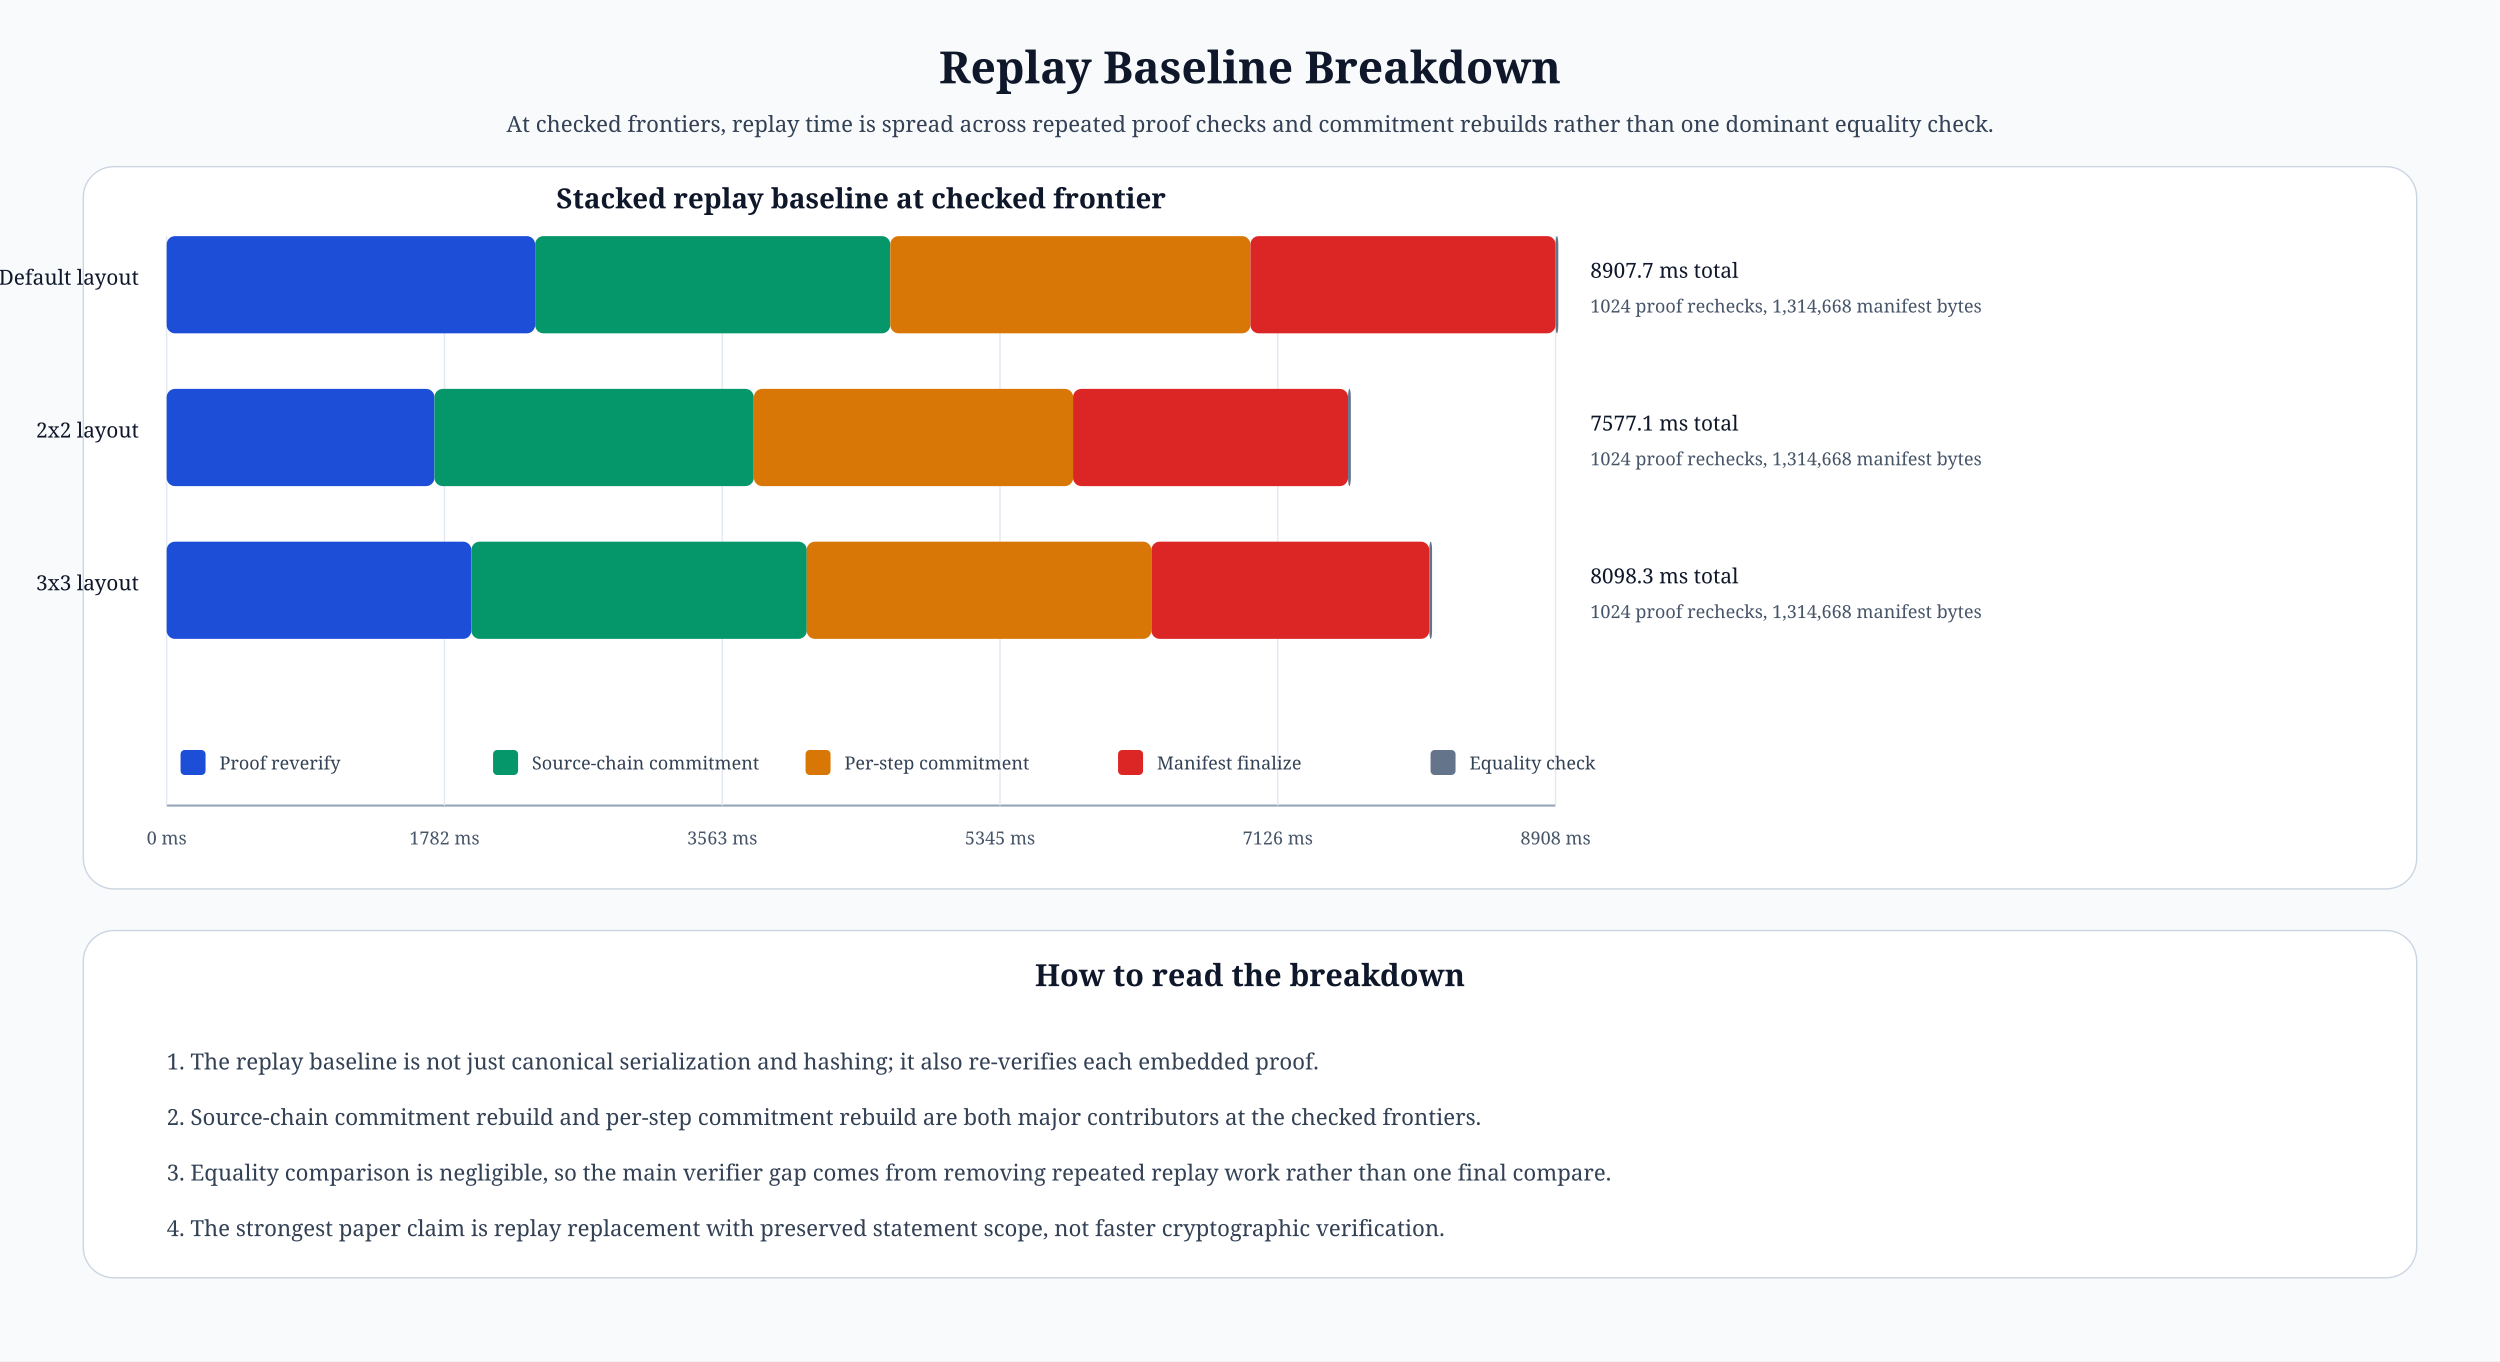
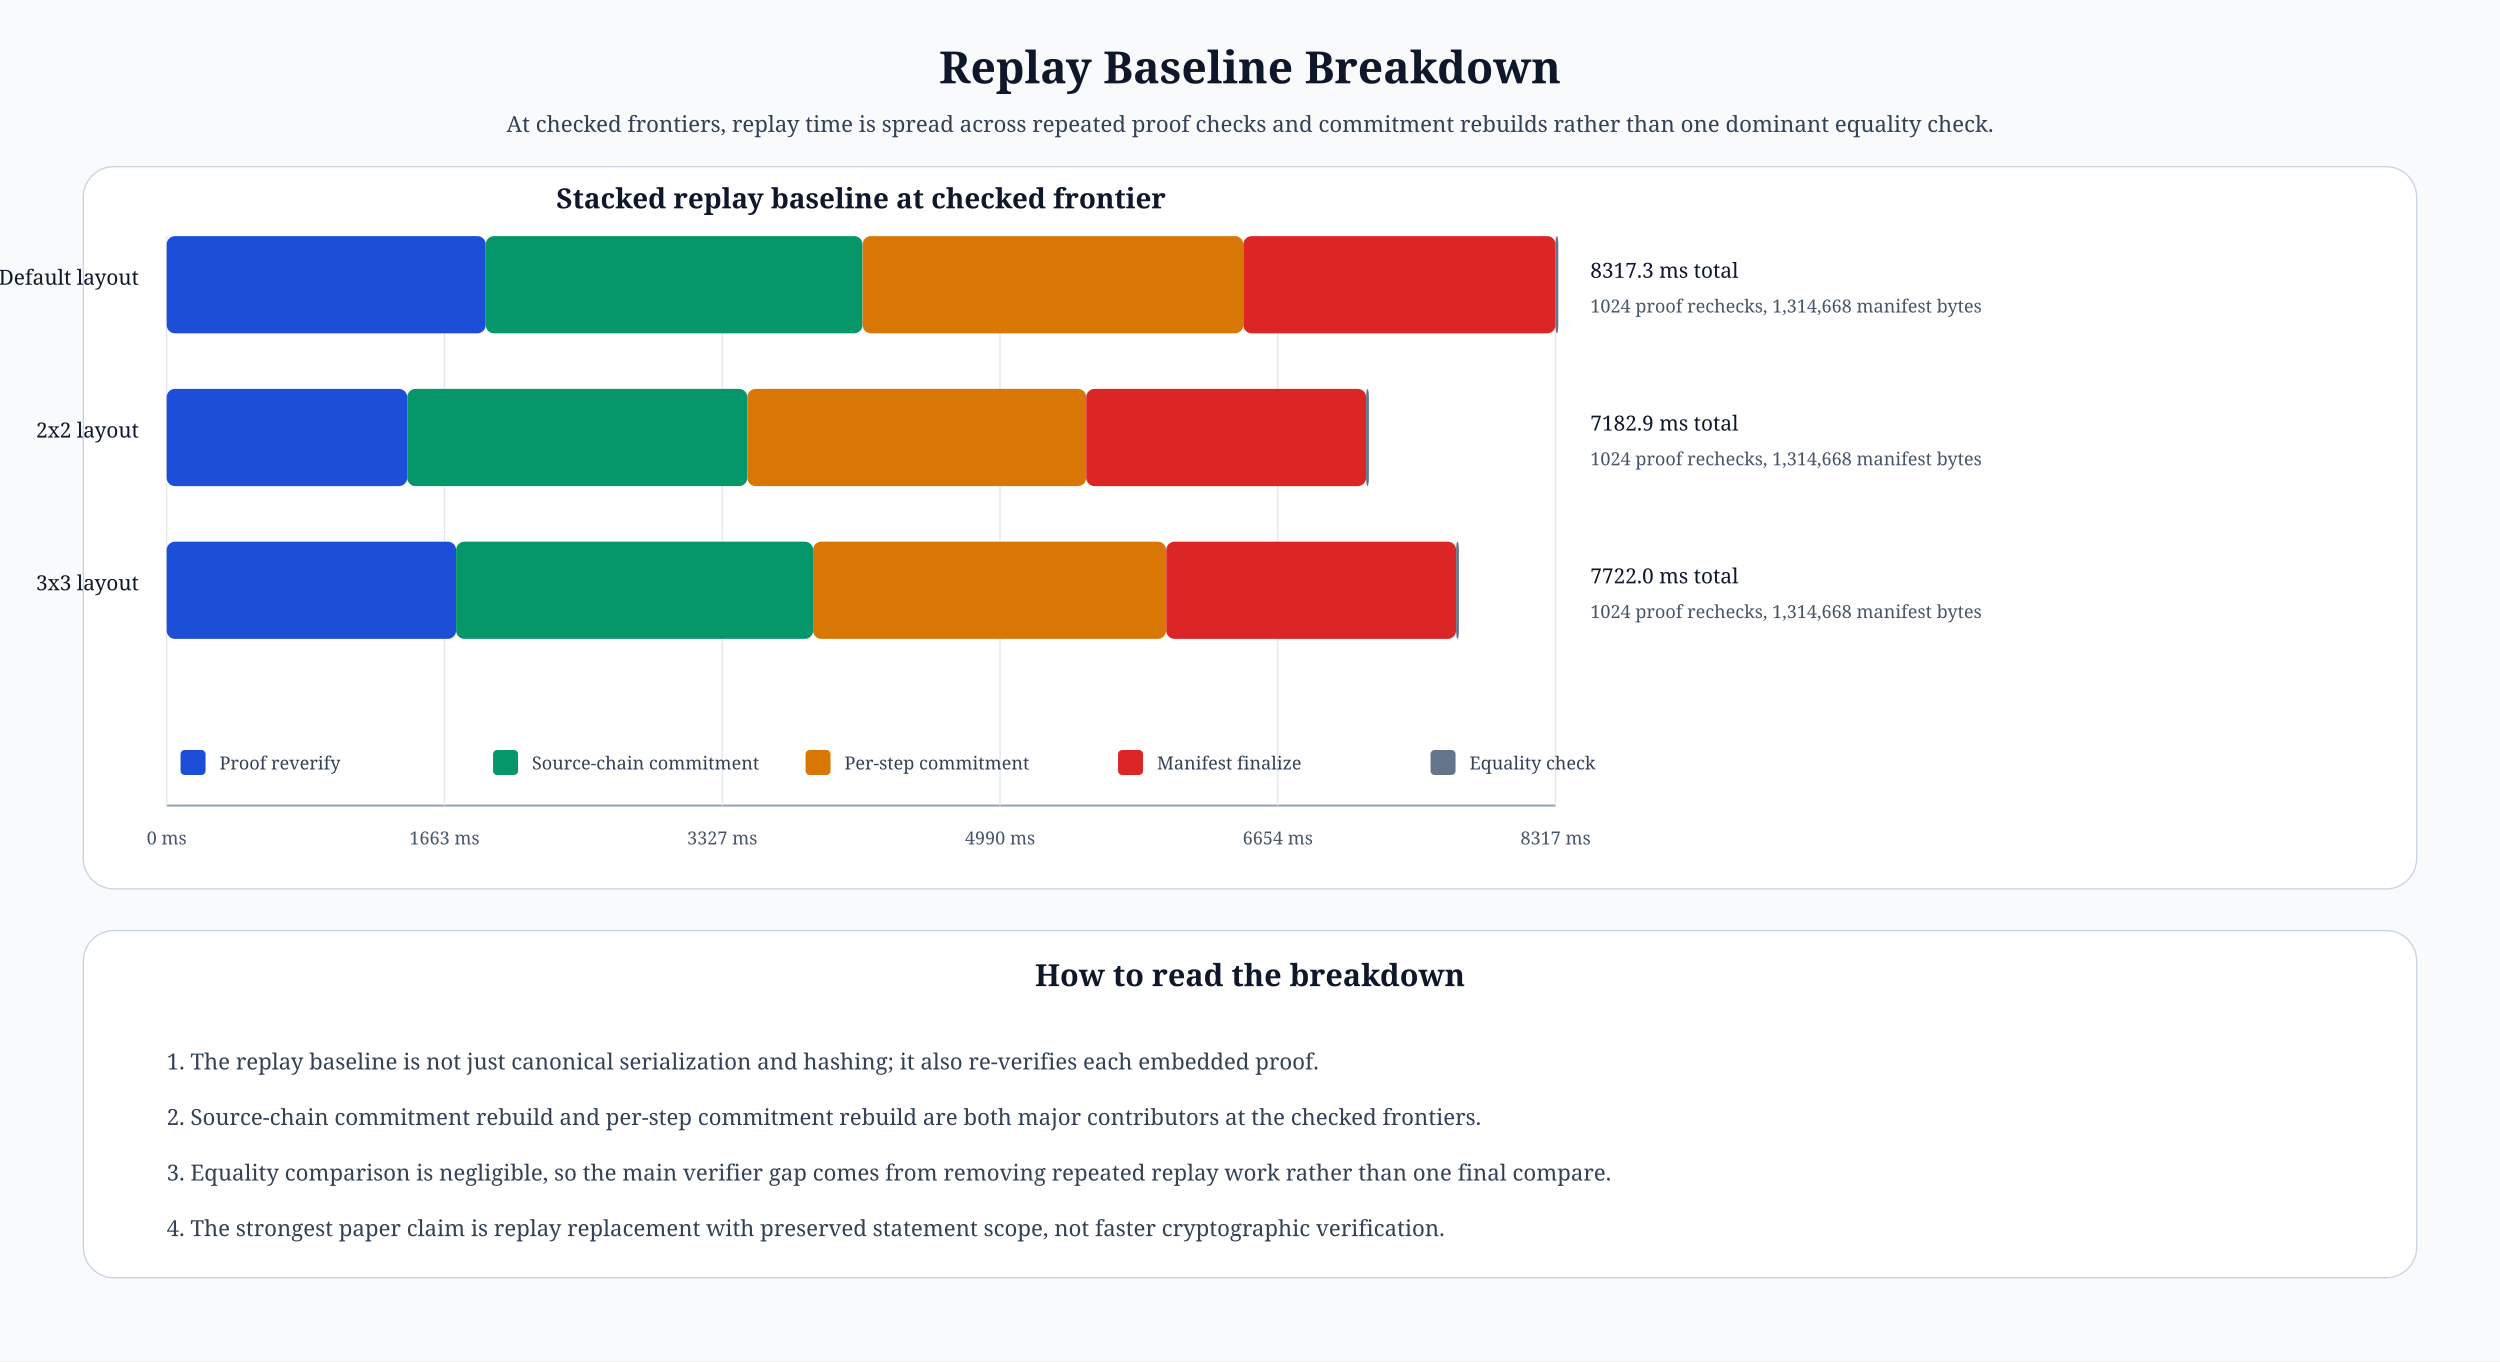
<svg xmlns="http://www.w3.org/2000/svg" width="1800" height="980" viewBox="0 0 1800 980">
  <rect width="100%" height="100%" fill="#F8FAFC" />
  <text x="900.0" y="60.0" text-anchor="middle" font-family="STIX Two Text, Georgia, serif" font-size="32" font-weight="700" fill="#0F172A">Replay Baseline Breakdown</text>
  <text x="900.0" y="95.0" text-anchor="middle" font-family="STIX Two Text, Georgia, serif" font-size="16" font-weight="400" fill="#334155">At checked frontiers, replay time is spread across repeated proof checks and commitment rebuilds rather than one dominant equality check.</text>
  <rect x="60" y="120" width="1680" height="520" rx="22" fill="#FFFFFF" stroke="#CBD5E1" />
  <text x="620.0" y="150.0" text-anchor="middle" font-family="STIX Two Text, Georgia, serif" font-size="20" font-weight="700" fill="#0F172A">Stacked replay baseline at checked frontier</text>
  <line x1="120" y1="580" x2="1120" y2="580" stroke="#94A3B8" stroke-width="1.5" />
  <line x1="120.0" y1="170" x2="120.0" y2="580" stroke="#E2E8F0" stroke-width="1" />
  <text x="120.0" y="608.0" text-anchor="middle" font-family="STIX Two Text, Georgia, serif" font-size="13" font-weight="400" fill="#475569">0 ms</text>
  <line x1="320.0" y1="170" x2="320.0" y2="580" stroke="#E2E8F0" stroke-width="1" />
-   <text x="320.0" y="608.0" text-anchor="middle" font-family="STIX Two Text, Georgia, serif" font-size="13" font-weight="400" fill="#475569">1782 ms</text>
+   <text x="320.0" y="608.0" text-anchor="middle" font-family="STIX Two Text, Georgia, serif" font-size="13" font-weight="400" fill="#475569">1663 ms</text>
  <line x1="520.0" y1="170" x2="520.0" y2="580" stroke="#E2E8F0" stroke-width="1" />
-   <text x="520.0" y="608.0" text-anchor="middle" font-family="STIX Two Text, Georgia, serif" font-size="13" font-weight="400" fill="#475569">3563 ms</text>
+   <text x="520.0" y="608.0" text-anchor="middle" font-family="STIX Two Text, Georgia, serif" font-size="13" font-weight="400" fill="#475569">3327 ms</text>
  <line x1="720.0" y1="170" x2="720.0" y2="580" stroke="#E2E8F0" stroke-width="1" />
-   <text x="720.0" y="608.0" text-anchor="middle" font-family="STIX Two Text, Georgia, serif" font-size="13" font-weight="400" fill="#475569">5345 ms</text>
+   <text x="720.0" y="608.0" text-anchor="middle" font-family="STIX Two Text, Georgia, serif" font-size="13" font-weight="400" fill="#475569">4990 ms</text>
  <line x1="920.0" y1="170" x2="920.0" y2="580" stroke="#E2E8F0" stroke-width="1" />
-   <text x="920.0" y="608.0" text-anchor="middle" font-family="STIX Two Text, Georgia, serif" font-size="13" font-weight="400" fill="#475569">7126 ms</text>
+   <text x="920.0" y="608.0" text-anchor="middle" font-family="STIX Two Text, Georgia, serif" font-size="13" font-weight="400" fill="#475569">6654 ms</text>
  <line x1="1120.0" y1="170" x2="1120.0" y2="580" stroke="#E2E8F0" stroke-width="1" />
-   <text x="1120.0" y="608.0" text-anchor="middle" font-family="STIX Two Text, Georgia, serif" font-size="13" font-weight="400" fill="#475569">8908 ms</text>
+   <text x="1120.0" y="608.0" text-anchor="middle" font-family="STIX Two Text, Georgia, serif" font-size="13" font-weight="400" fill="#475569">8317 ms</text>
  <text x="100.0" y="205.0" text-anchor="end" font-family="STIX Two Text, Georgia, serif" font-size="15" font-weight="400" fill="#0F172A">Default layout</text>
-   <rect x="120.0" y="170.0" width="265.3" height="70" fill="#1D4ED8" rx="6" />
-   <rect x="385.3" y="170.0" width="255.7" height="70" fill="#059669" rx="6" />
-   <rect x="641.0" y="170.0" width="259.3" height="70" fill="#D97706" rx="6" />
-   <rect x="900.3" y="170.0" width="219.7" height="70" fill="#DC2626" rx="6" />
+   <rect x="120.0" y="170.0" width="229.7" height="70" fill="#1D4ED8" rx="6" />
+   <rect x="349.7" y="170.0" width="271.3" height="70" fill="#059669" rx="6" />
+   <rect x="621.1" y="170.0" width="274.1" height="70" fill="#D97706" rx="6" />
+   <rect x="895.2" y="170.0" width="224.8" height="70" fill="#DC2626" rx="6" />
  <rect x="1120.0" y="170.0" width="2.0" height="70" fill="#64748B" rx="6" />
-   <text x="1145.0" y="200.0" text-anchor="start" font-family="STIX Two Text, Georgia, serif" font-size="15" font-weight="400" fill="#0F172A">8907.7 ms total</text>
+   <text x="1145.0" y="200.0" text-anchor="start" font-family="STIX Two Text, Georgia, serif" font-size="15" font-weight="400" fill="#0F172A">8317.3 ms total</text>
  <text x="1145.0" y="225.0" text-anchor="start" font-family="STIX Two Text, Georgia, serif" font-size="13" font-weight="400" fill="#475569">1024 proof rechecks, 1,314,668 manifest bytes</text>
  <text x="100.0" y="315.0" text-anchor="end" font-family="STIX Two Text, Georgia, serif" font-size="15" font-weight="400" fill="#0F172A">2x2 layout</text>
-   <rect x="120.0" y="280.0" width="192.8" height="70" fill="#1D4ED8" rx="6" />
-   <rect x="312.8" y="280.0" width="229.9" height="70" fill="#059669" rx="6" />
-   <rect x="542.8" y="280.0" width="229.9" height="70" fill="#D97706" rx="6" />
-   <rect x="772.6" y="280.0" width="198.0" height="70" fill="#DC2626" rx="6" />
-   <rect x="970.6" y="280.0" width="2.0" height="70" fill="#64748B" rx="6" />
-   <text x="1145.0" y="310.0" text-anchor="start" font-family="STIX Two Text, Georgia, serif" font-size="15" font-weight="400" fill="#0F172A">7577.1 ms total</text>
+   <rect x="120.0" y="280.0" width="173.2" height="70" fill="#1D4ED8" rx="6" />
+   <rect x="293.2" y="280.0" width="244.9" height="70" fill="#059669" rx="6" />
+   <rect x="538.1" y="280.0" width="244.0" height="70" fill="#D97706" rx="6" />
+   <rect x="782.1" y="280.0" width="201.5" height="70" fill="#DC2626" rx="6" />
+   <rect x="983.6" y="280.0" width="2.0" height="70" fill="#64748B" rx="6" />
+   <text x="1145.0" y="310.0" text-anchor="start" font-family="STIX Two Text, Georgia, serif" font-size="15" font-weight="400" fill="#0F172A">7182.9 ms total</text>
  <text x="1145.0" y="335.0" text-anchor="start" font-family="STIX Two Text, Georgia, serif" font-size="13" font-weight="400" fill="#475569">1024 proof rechecks, 1,314,668 manifest bytes</text>
  <text x="100.0" y="425.0" text-anchor="end" font-family="STIX Two Text, Georgia, serif" font-size="15" font-weight="400" fill="#0F172A">3x3 layout</text>
-   <rect x="120.0" y="390.0" width="219.4" height="70" fill="#1D4ED8" rx="6" />
-   <rect x="339.4" y="390.0" width="241.5" height="70" fill="#059669" rx="6" />
-   <rect x="580.8" y="390.0" width="248.2" height="70" fill="#D97706" rx="6" />
-   <rect x="829.0" y="390.0" width="200.1" height="70" fill="#DC2626" rx="6" />
-   <rect x="1029.1" y="390.0" width="2.0" height="70" fill="#64748B" rx="6" />
-   <text x="1145.0" y="420.0" text-anchor="start" font-family="STIX Two Text, Georgia, serif" font-size="15" font-weight="400" fill="#0F172A">8098.3 ms total</text>
+   <rect x="120.0" y="390.0" width="208.4" height="70" fill="#1D4ED8" rx="6" />
+   <rect x="328.4" y="390.0" width="257.1" height="70" fill="#059669" rx="6" />
+   <rect x="585.4" y="390.0" width="254.2" height="70" fill="#D97706" rx="6" />
+   <rect x="839.7" y="390.0" width="208.7" height="70" fill="#DC2626" rx="6" />
+   <rect x="1048.4" y="390.0" width="2.0" height="70" fill="#64748B" rx="6" />
+   <text x="1145.0" y="420.0" text-anchor="start" font-family="STIX Two Text, Georgia, serif" font-size="15" font-weight="400" fill="#0F172A">7722.0 ms total</text>
  <text x="1145.0" y="445.0" text-anchor="start" font-family="STIX Two Text, Georgia, serif" font-size="13" font-weight="400" fill="#475569">1024 proof rechecks, 1,314,668 manifest bytes</text>
  <rect x="130" y="540" width="18" height="18" rx="3" fill="#1D4ED8" />
  <text x="158.0" y="554.0" text-anchor="start" font-family="STIX Two Text, Georgia, serif" font-size="13" font-weight="400" fill="#334155">Proof reverify</text>
  <rect x="355" y="540" width="18" height="18" rx="3" fill="#059669" />
  <text x="383.0" y="554.0" text-anchor="start" font-family="STIX Two Text, Georgia, serif" font-size="13" font-weight="400" fill="#334155">Source-chain commitment</text>
  <rect x="580" y="540" width="18" height="18" rx="3" fill="#D97706" />
  <text x="608.0" y="554.0" text-anchor="start" font-family="STIX Two Text, Georgia, serif" font-size="13" font-weight="400" fill="#334155">Per-step commitment</text>
  <rect x="805" y="540" width="18" height="18" rx="3" fill="#DC2626" />
  <text x="833.0" y="554.0" text-anchor="start" font-family="STIX Two Text, Georgia, serif" font-size="13" font-weight="400" fill="#334155">Manifest finalize</text>
  <rect x="1030" y="540" width="18" height="18" rx="3" fill="#64748B" />
  <text x="1058.0" y="554.0" text-anchor="start" font-family="STIX Two Text, Georgia, serif" font-size="13" font-weight="400" fill="#334155">Equality check</text>
  <rect x="60" y="670" width="1680" height="250" rx="22" fill="#FFFFFF" stroke="#CBD5E1" />
  <text x="900.0" y="710.0" text-anchor="middle" font-family="STIX Two Text, Georgia, serif" font-size="22" font-weight="700" fill="#0F172A">How to read the breakdown</text>
  <text x="120.0" y="770.0" text-anchor="start" font-family="STIX Two Text, Georgia, serif" font-size="16" font-weight="400" fill="#334155">1. The replay baseline is not just canonical serialization and hashing; it also re-verifies each embedded proof.</text>
  <text x="120.0" y="810.0" text-anchor="start" font-family="STIX Two Text, Georgia, serif" font-size="16" font-weight="400" fill="#334155">2. Source-chain commitment rebuild and per-step commitment rebuild are both major contributors at the checked frontiers.</text>
  <text x="120.0" y="850.0" text-anchor="start" font-family="STIX Two Text, Georgia, serif" font-size="16" font-weight="400" fill="#334155">3. Equality comparison is negligible, so the main verifier gap comes from removing repeated replay work rather than one final compare.</text>
  <text x="120.0" y="890.0" text-anchor="start" font-family="STIX Two Text, Georgia, serif" font-size="16" font-weight="400" fill="#334155">4. The strongest paper claim is replay replacement with preserved statement scope, not faster cryptographic verification.</text>
</svg>
